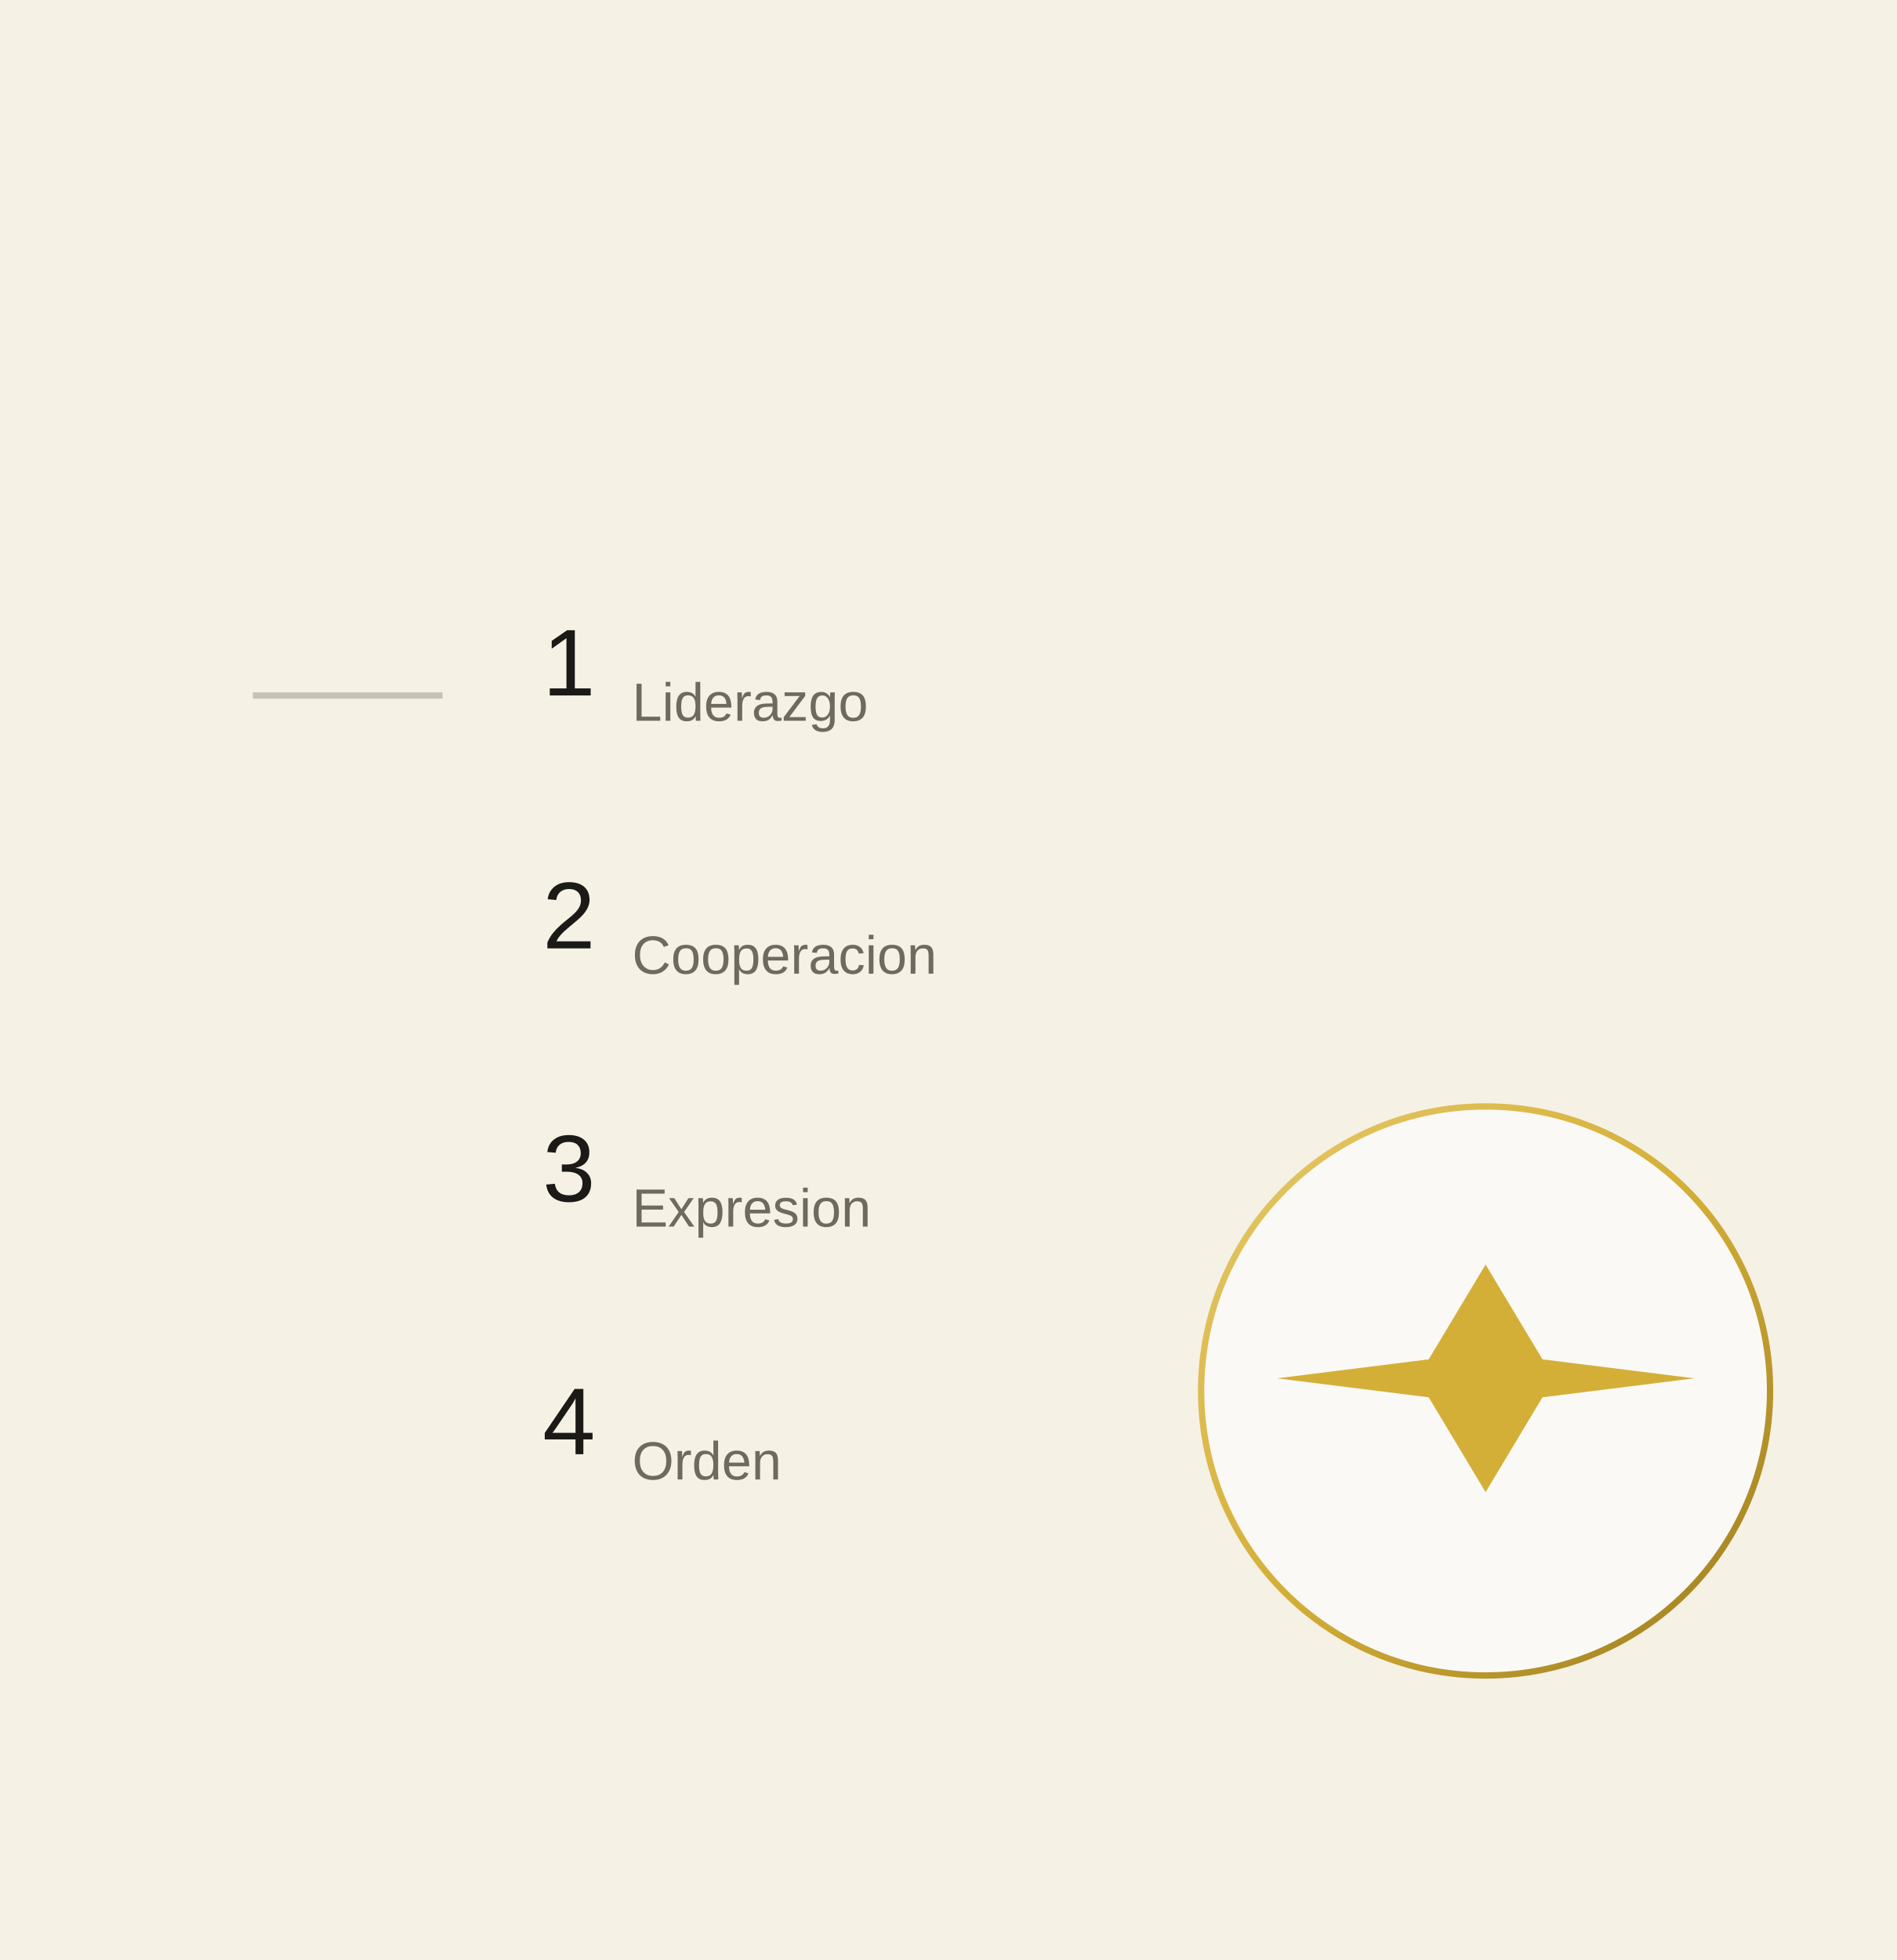
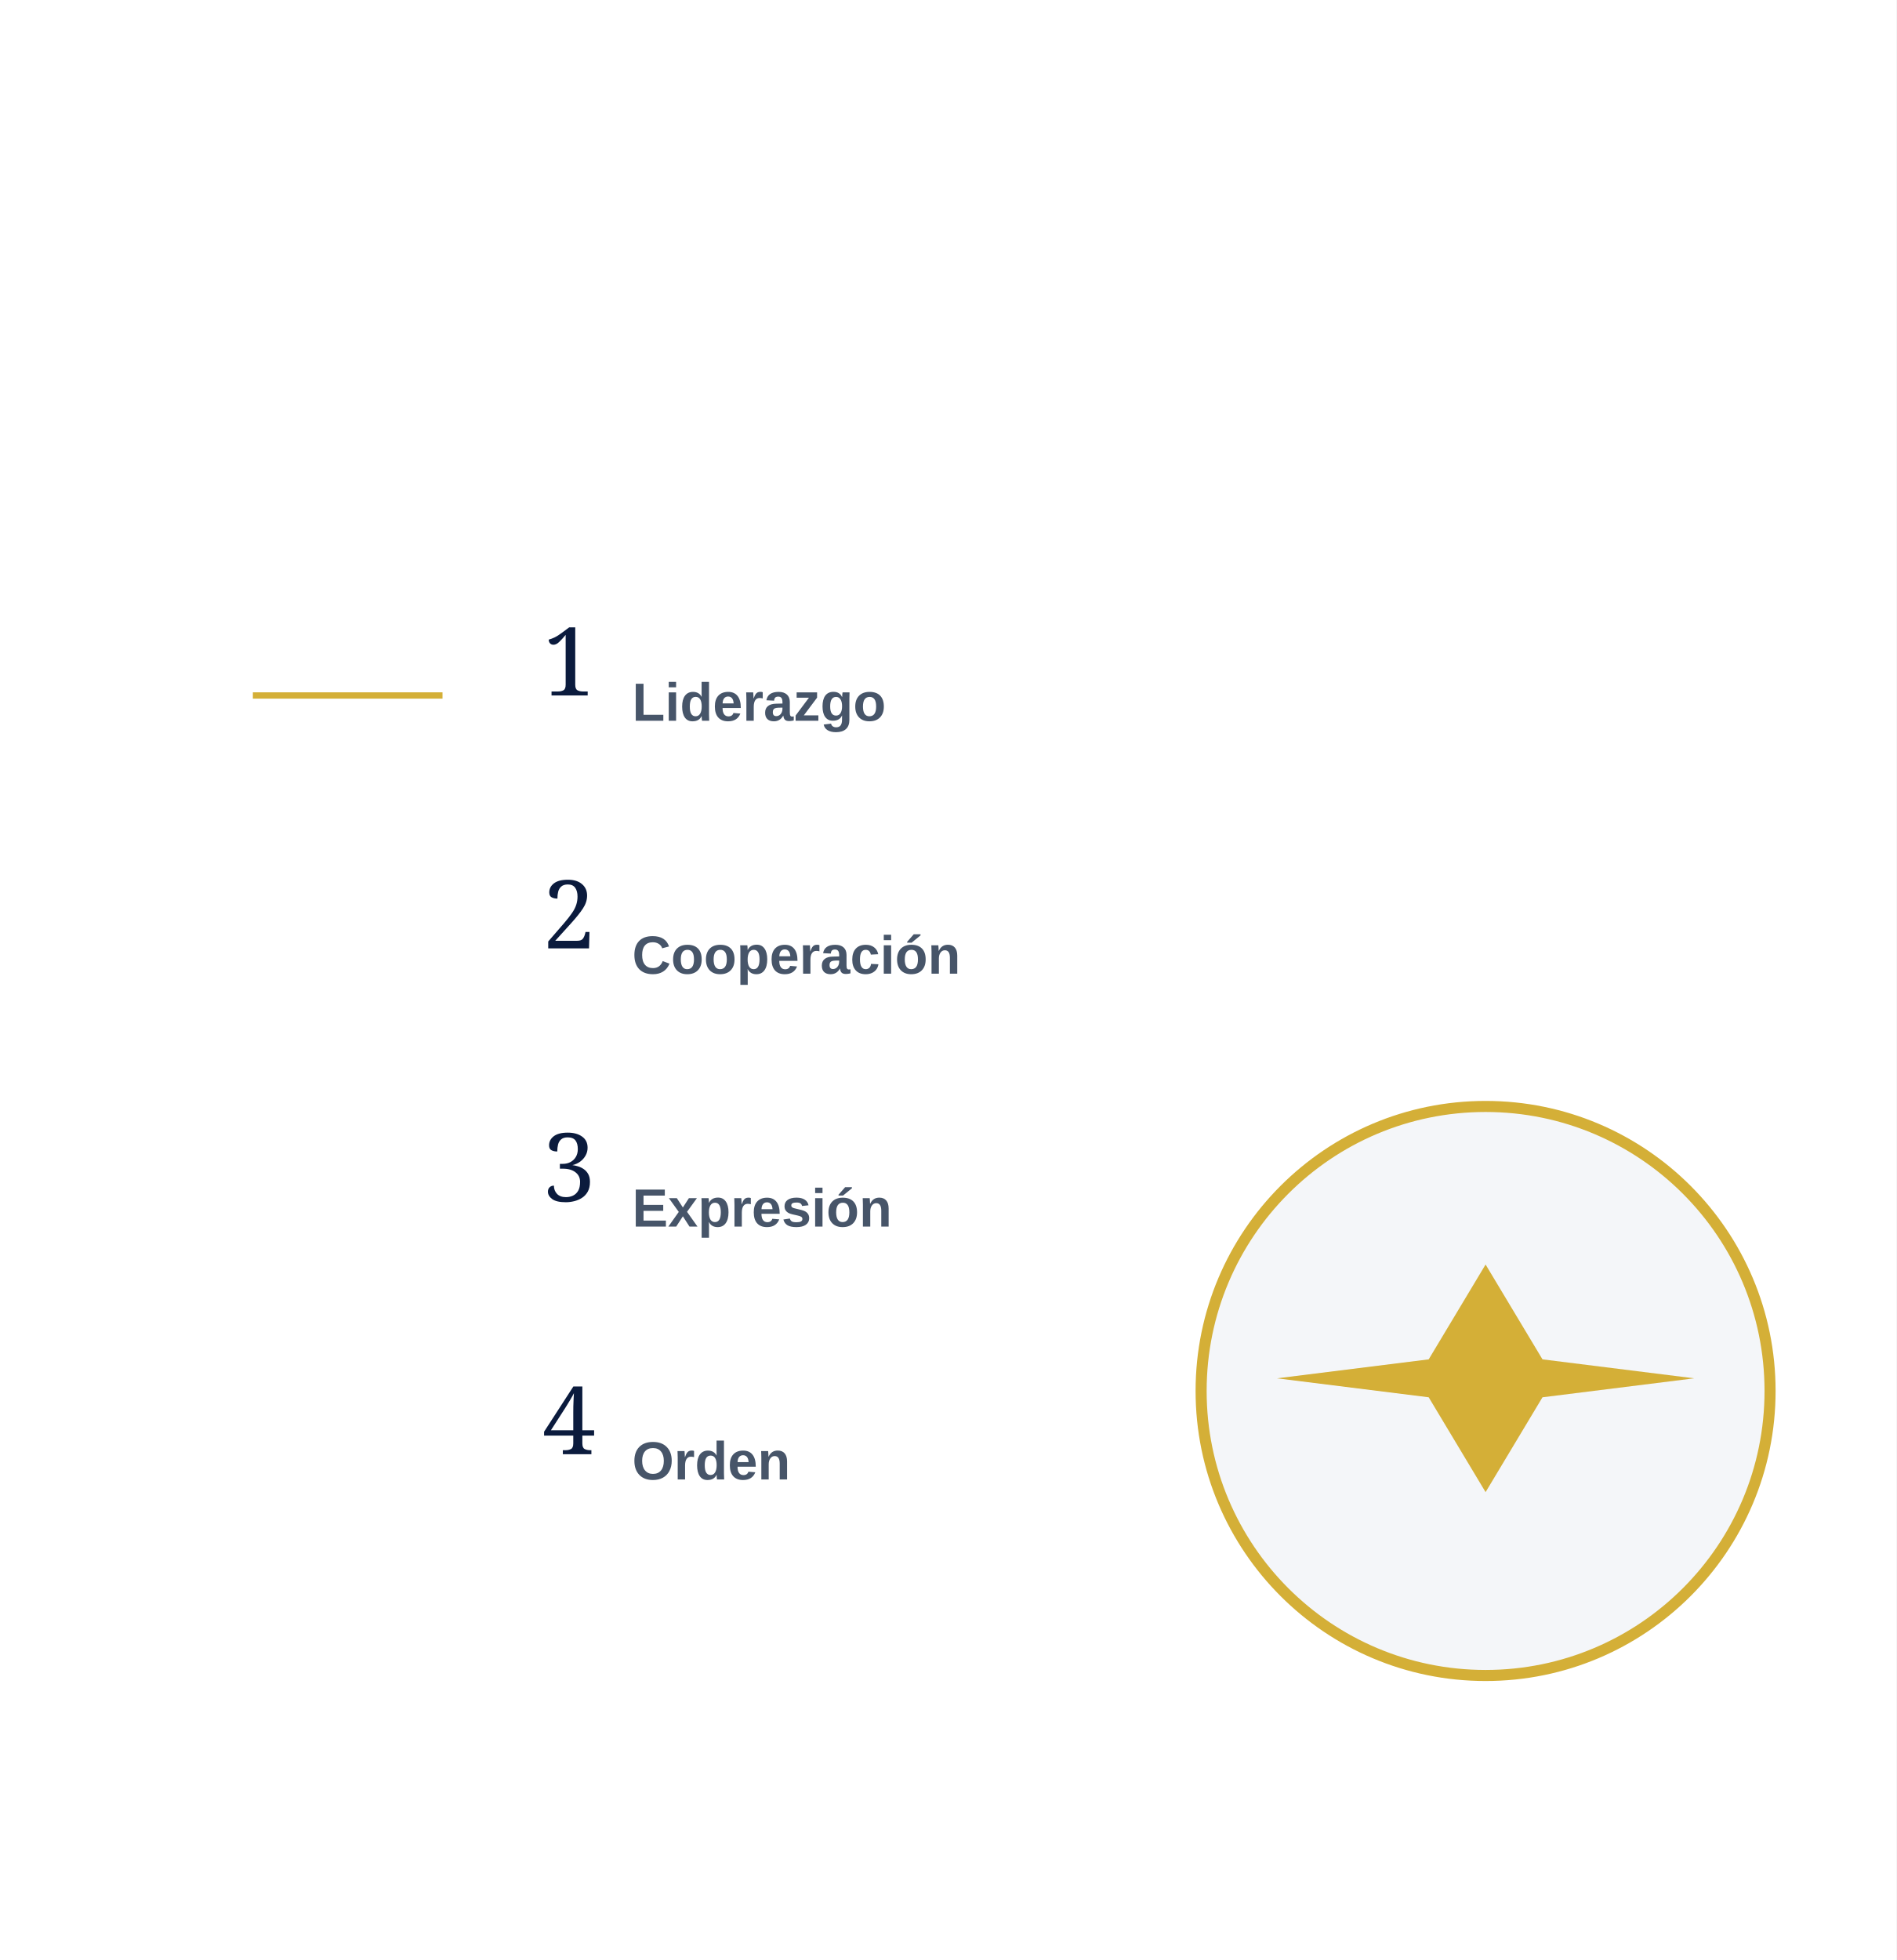
<svg xmlns="http://www.w3.org/2000/svg" viewBox="0 0 600 620" width="600" height="620">
  <defs>
    <linearGradient id="gold" x1="0" y1="0" x2="1" y2="1">
      <stop offset="0" stop-color="#e6c96b" />
      <stop offset="0.5" stop-color="#d4af37" />
      <stop offset="1" stop-color="#9a7b1f" />
    </linearGradient>
  </defs>
-   <rect width="600" height="620" fill="#f6f1e5" />
-   <g font-family="Arial, sans-serif" fill="#1b1a17" font-size="30">
+   <rect width="600" height="620" fill="#ffffff" />
+   <g font-family="'DM Serif Display', Georgia, serif" fill="#0b1b3d" font-size="30">
    <text x="180" y="220" text-anchor="middle">1</text>
    <text x="180" y="300" text-anchor="middle">2</text>
    <text x="180" y="380" text-anchor="middle">3</text>
    <text x="180" y="460" text-anchor="middle">4</text>
  </g>
-   <g stroke="#6f6a5f" stroke-opacity="0.35" stroke-width="2">
+   <g stroke="#d4af37" stroke-width="2">
    <line x1="80" y1="220" x2="140" y2="220" />
  </g>
-   <g font-family="Arial, sans-serif" fill="#6f6a5f" font-size="17">
+   <g font-family="'DM Sans', Arial, sans-serif" fill="#475569" font-size="17" font-weight="600">
    <text x="200" y="228" text-anchor="start">Liderazgo</text>
-     <text x="200" y="308" text-anchor="start">Cooperacion</text>
-     <text x="200" y="388" text-anchor="start">Expresion</text>
+     <text x="200" y="308" text-anchor="start">Cooperación</text>
+     <text x="200" y="388" text-anchor="start">Expresión</text>
    <text x="200" y="468" text-anchor="start">Orden</text>
  </g>
-   <circle cx="470" cy="440" r="90" fill="#faf9f6" stroke="url(#gold)" stroke-width="2" />
+   <circle cx="470" cy="440" r="90" fill="#f4f6f9" stroke="#d4af37" stroke-width="3.5" />
  <path d="M470 400 L488 430 L536 436 L488 442 L470 472 L452 442 L404 436 L452 430 Z" fill="#d4af37" />
</svg>
